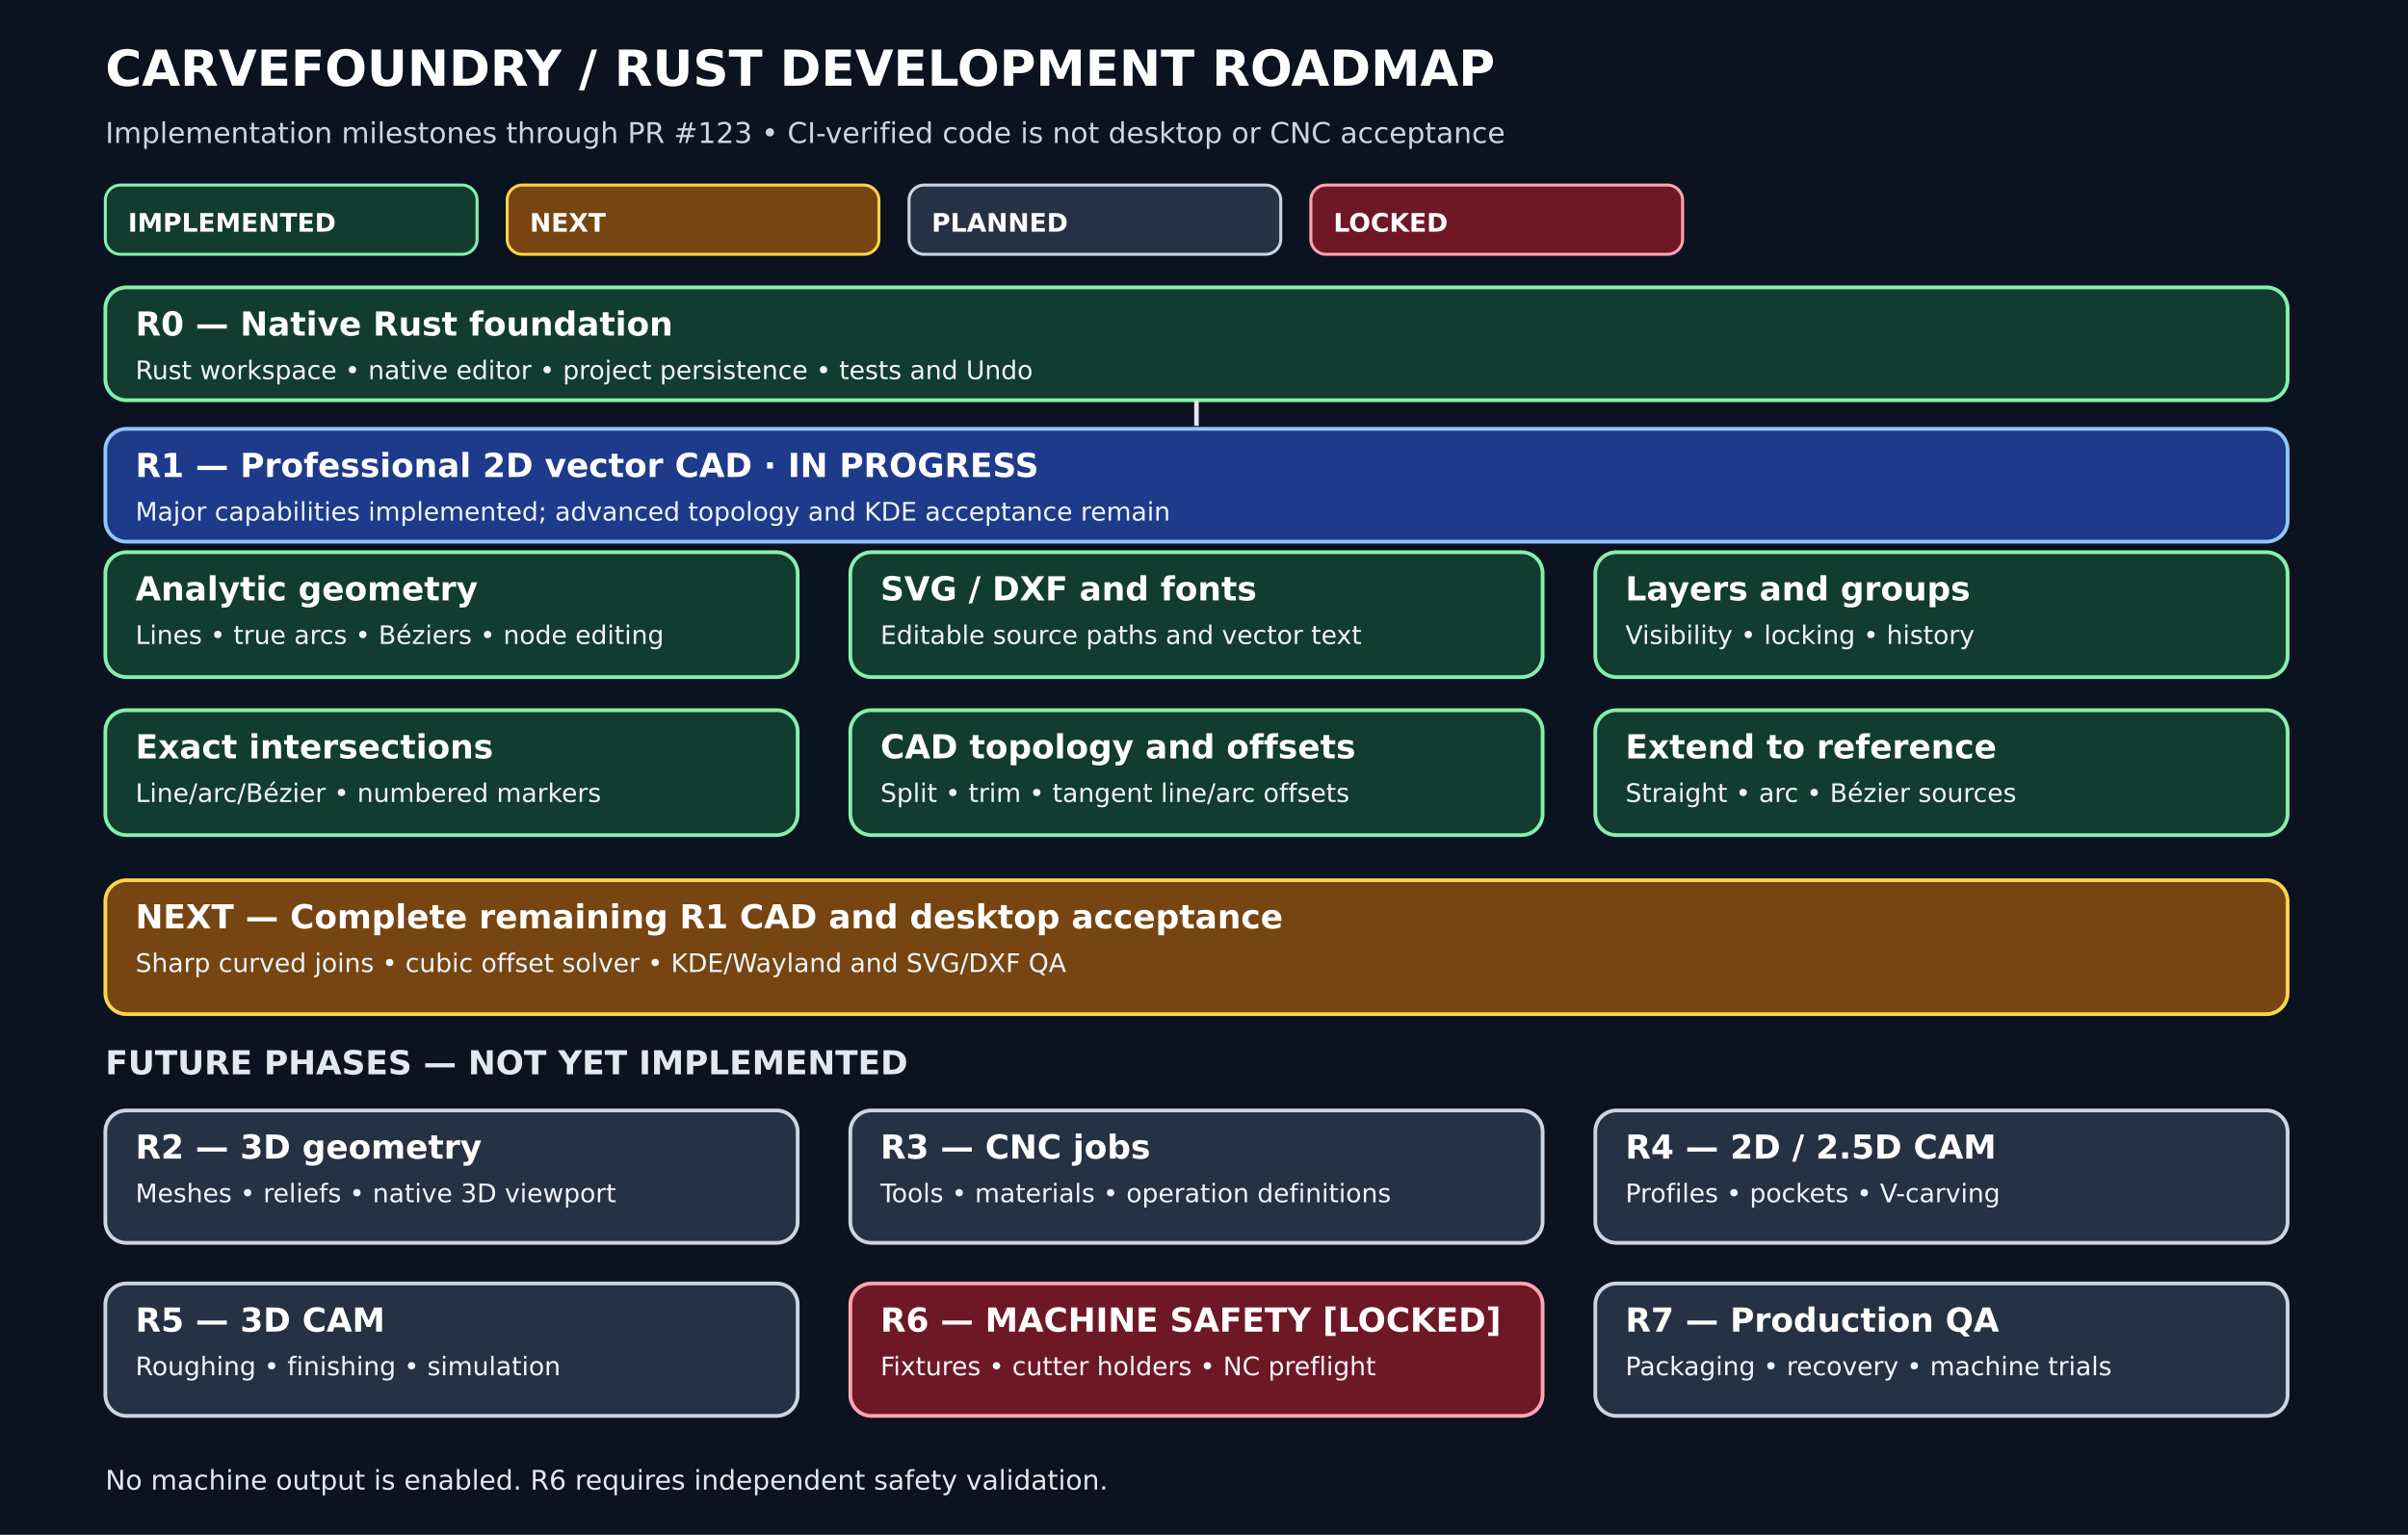
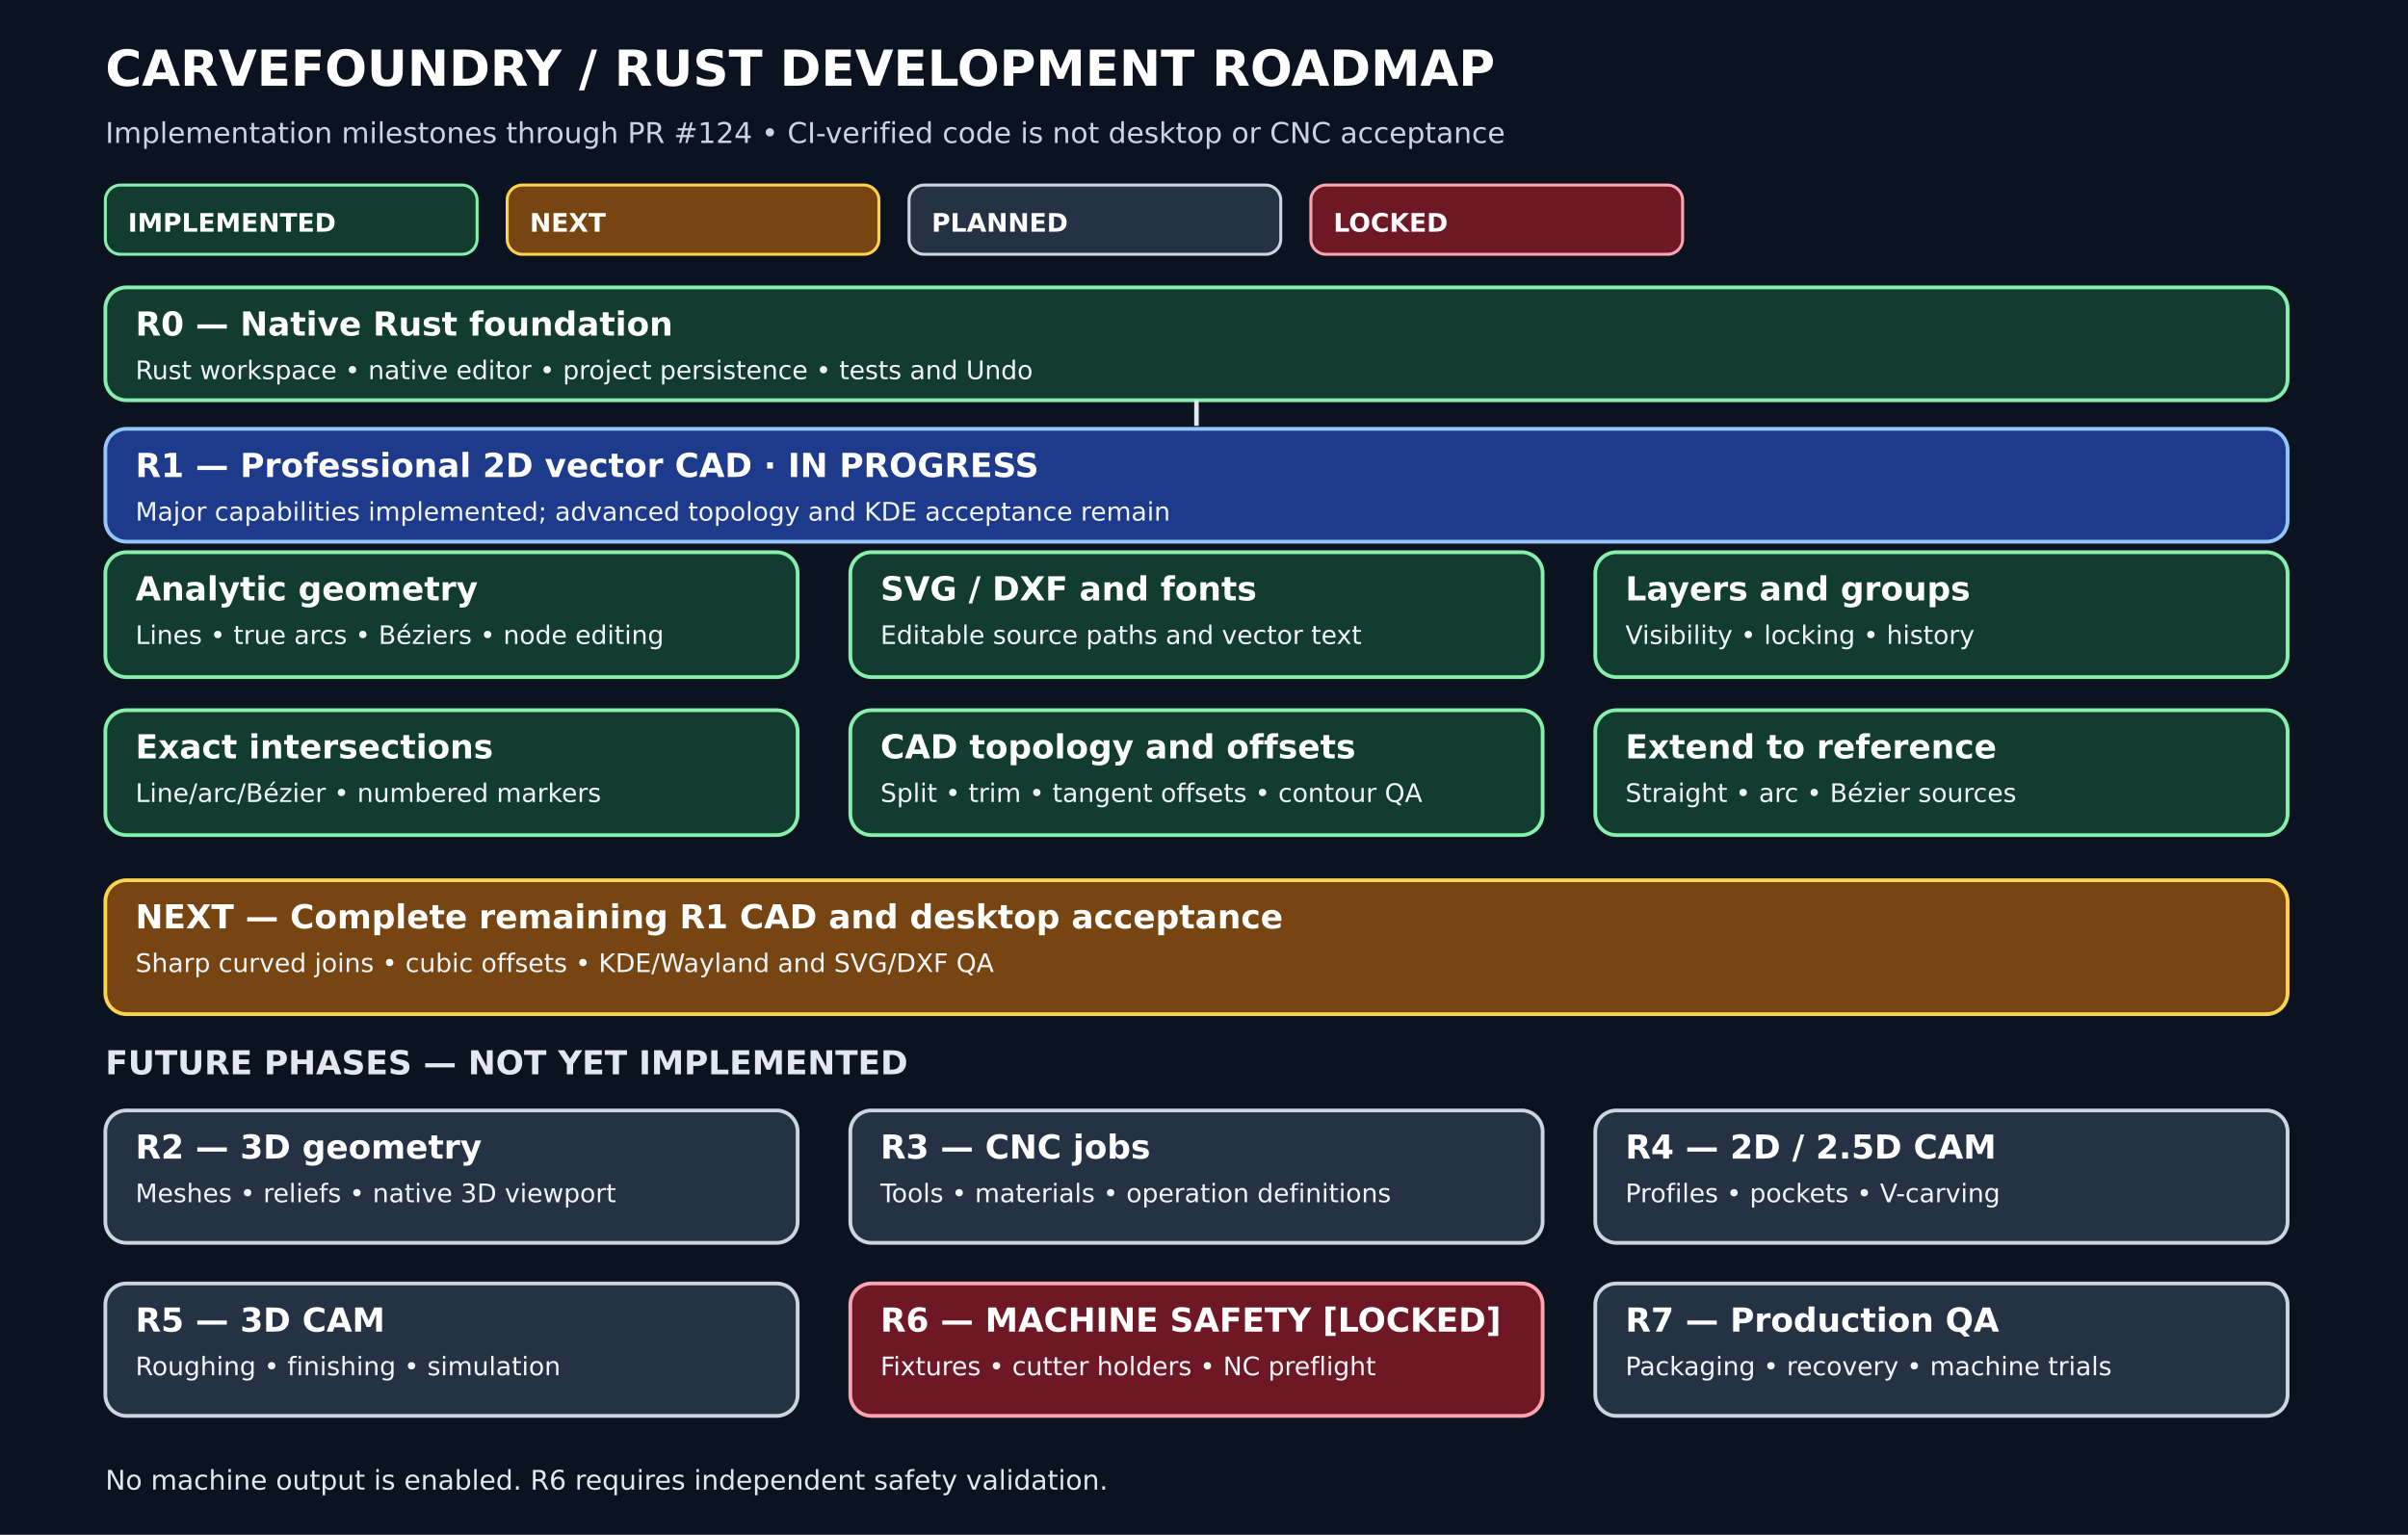
<svg xmlns="http://www.w3.org/2000/svg" width="1600" height="1020" viewBox="0 0 1600 1020" role="img" aria-labelledby="roadmap-title roadmap-desc">
  <rect width="1600" height="1020" fill="#0b1220" />
  <text x="70" y="57" fill="#ffffff" font-family="DejaVu Sans, Arial, sans-serif" font-weight="800" font-size="33">CARVEFOUNDRY  /  RUST DEVELOPMENT ROADMAP</text>
-   <text x="70" y="95" fill="#cbd5e1" font-family="DejaVu Sans, Arial, sans-serif" font-weight="500" font-size="19">Implementation milestones through PR #123  •  CI-verified code is not desktop or CNC acceptance</text>
+   <text x="70" y="95" fill="#cbd5e1" font-family="DejaVu Sans, Arial, sans-serif" font-weight="500" font-size="19">Implementation milestones through PR #124  •  CI-verified code is not desktop or CNC acceptance</text>
  <rect x="70" y="123" width="247" height="46" rx="10" fill="#123c2f" stroke="#86efac" stroke-width="2" />
  <text x="85" y="154" fill="#ffffff" font-family="DejaVu Sans, Arial, sans-serif" font-weight="700" font-size="17">IMPLEMENTED</text>
  <rect x="337" y="123" width="247" height="46" rx="10" fill="#774511" stroke="#fcd34d" stroke-width="2" />
  <text x="352" y="154" fill="#ffffff" font-family="DejaVu Sans, Arial, sans-serif" font-weight="700" font-size="17">NEXT</text>
  <rect x="604" y="123" width="247" height="46" rx="10" fill="#253244" stroke="#cbd5e1" stroke-width="2" />
  <text x="619" y="154" fill="#ffffff" font-family="DejaVu Sans, Arial, sans-serif" font-weight="700" font-size="17">PLANNED</text>
  <rect x="871" y="123" width="247" height="46" rx="10" fill="#6f1825" stroke="#fda4af" stroke-width="2" />
  <text x="886" y="154" fill="#ffffff" font-family="DejaVu Sans, Arial, sans-serif" font-weight="700" font-size="17">LOCKED</text>
  <rect x="70" y="191" width="1450" height="75" rx="14" fill="#123c2f" stroke="#86efac" stroke-width="2.5" />
  <text x="90" y="223" fill="#ffffff" font-family="DejaVu Sans, Arial, sans-serif" font-weight="700" font-size="22">R0  —  Native Rust foundation</text>
  <text x="90" y="252" fill="#f1f5f9" font-family="DejaVu Sans, Arial, sans-serif" font-weight="500" font-size="17">Rust workspace • native editor • project persistence • tests and Undo</text>
  <path d="M795 266 V283" stroke="#e2e8f0" stroke-width="3" fill="none" />
  <rect x="70" y="285" width="1450" height="75" rx="14" fill="#1e3a8a" stroke="#93c5fd" stroke-width="2.5" />
  <text x="90" y="317" fill="#ffffff" font-family="DejaVu Sans, Arial, sans-serif" font-weight="700" font-size="22">R1  —  Professional 2D vector CAD  ·  IN PROGRESS</text>
  <text x="90" y="346" fill="#f1f5f9" font-family="DejaVu Sans, Arial, sans-serif" font-weight="500" font-size="17">Major capabilities implemented; advanced topology and KDE acceptance remain</text>
  <rect x="70" y="367" width="460" height="83" rx="14" fill="#123c2f" stroke="#86efac" stroke-width="2.5" />
  <text x="90" y="399" fill="#ffffff" font-family="DejaVu Sans, Arial, sans-serif" font-weight="700" font-size="22">Analytic geometry</text>
  <text x="90" y="428" fill="#f1f5f9" font-family="DejaVu Sans, Arial, sans-serif" font-weight="500" font-size="17">Lines • true arcs • Béziers • node editing</text>
  <rect x="565" y="367" width="460" height="83" rx="14" fill="#123c2f" stroke="#86efac" stroke-width="2.5" />
  <text x="585" y="399" fill="#ffffff" font-family="DejaVu Sans, Arial, sans-serif" font-weight="700" font-size="22">SVG / DXF and fonts</text>
  <text x="585" y="428" fill="#f1f5f9" font-family="DejaVu Sans, Arial, sans-serif" font-weight="500" font-size="17">Editable source paths and vector text</text>
  <rect x="1060" y="367" width="460" height="83" rx="14" fill="#123c2f" stroke="#86efac" stroke-width="2.5" />
  <text x="1080" y="399" fill="#ffffff" font-family="DejaVu Sans, Arial, sans-serif" font-weight="700" font-size="22">Layers and groups</text>
  <text x="1080" y="428" fill="#f1f5f9" font-family="DejaVu Sans, Arial, sans-serif" font-weight="500" font-size="17">Visibility • locking • history</text>
  <rect x="70" y="472" width="460" height="83" rx="14" fill="#123c2f" stroke="#86efac" stroke-width="2.5" />
  <text x="90" y="504" fill="#ffffff" font-family="DejaVu Sans, Arial, sans-serif" font-weight="700" font-size="22">Exact intersections</text>
  <text x="90" y="533" fill="#f1f5f9" font-family="DejaVu Sans, Arial, sans-serif" font-weight="500" font-size="17">Line/arc/Bézier • numbered markers</text>
  <rect x="565" y="472" width="460" height="83" rx="14" fill="#123c2f" stroke="#86efac" stroke-width="2.5" />
  <text x="585" y="504" fill="#ffffff" font-family="DejaVu Sans, Arial, sans-serif" font-weight="700" font-size="22">CAD topology and offsets</text>
-   <text x="585" y="533" fill="#f1f5f9" font-family="DejaVu Sans, Arial, sans-serif" font-weight="500" font-size="17">Split • trim • tangent line/arc offsets</text>
+   <text x="585" y="533" fill="#f1f5f9" font-family="DejaVu Sans, Arial, sans-serif" font-weight="500" font-size="17">Split • trim • tangent offsets • contour QA</text>
  <rect x="1060" y="472" width="460" height="83" rx="14" fill="#123c2f" stroke="#86efac" stroke-width="2.5" />
  <text x="1080" y="504" fill="#ffffff" font-family="DejaVu Sans, Arial, sans-serif" font-weight="700" font-size="22">Extend to reference</text>
  <text x="1080" y="533" fill="#f1f5f9" font-family="DejaVu Sans, Arial, sans-serif" font-weight="500" font-size="17">Straight • arc • Bézier sources</text>
  <rect x="70" y="585" width="1450" height="89" rx="14" fill="#774511" stroke="#fcd34d" stroke-width="2.5" />
  <text x="90" y="617" fill="#ffffff" font-family="DejaVu Sans, Arial, sans-serif" font-weight="700" font-size="22">NEXT  —  Complete remaining R1 CAD and desktop acceptance</text>
-   <text x="90" y="646" fill="#f1f5f9" font-family="DejaVu Sans, Arial, sans-serif" font-weight="500" font-size="17">Sharp curved joins • cubic offset solver • KDE/Wayland and SVG/DXF QA</text>
+   <text x="90" y="646" fill="#f1f5f9" font-family="DejaVu Sans, Arial, sans-serif" font-weight="500" font-size="17">Sharp curved joins • cubic offsets • KDE/Wayland and SVG/DXF QA</text>
  <text x="70" y="714" fill="#e2e8f0" font-family="DejaVu Sans, Arial, sans-serif" font-weight="800" font-size="22">FUTURE PHASES  —  NOT YET IMPLEMENTED</text>
  <rect x="70" y="738" width="460" height="88" rx="14" fill="#253244" stroke="#cbd5e1" stroke-width="2.5" />
  <text x="90" y="770" fill="#ffffff" font-family="DejaVu Sans, Arial, sans-serif" font-weight="700" font-size="22">R2  —  3D geometry</text>
  <text x="90" y="799" fill="#f1f5f9" font-family="DejaVu Sans, Arial, sans-serif" font-weight="500" font-size="17">Meshes • reliefs • native 3D viewport</text>
  <rect x="565" y="738" width="460" height="88" rx="14" fill="#253244" stroke="#cbd5e1" stroke-width="2.5" />
  <text x="585" y="770" fill="#ffffff" font-family="DejaVu Sans, Arial, sans-serif" font-weight="700" font-size="22">R3  —  CNC jobs</text>
  <text x="585" y="799" fill="#f1f5f9" font-family="DejaVu Sans, Arial, sans-serif" font-weight="500" font-size="17">Tools • materials • operation definitions</text>
  <rect x="1060" y="738" width="460" height="88" rx="14" fill="#253244" stroke="#cbd5e1" stroke-width="2.5" />
  <text x="1080" y="770" fill="#ffffff" font-family="DejaVu Sans, Arial, sans-serif" font-weight="700" font-size="22">R4  —  2D / 2.5D CAM</text>
  <text x="1080" y="799" fill="#f1f5f9" font-family="DejaVu Sans, Arial, sans-serif" font-weight="500" font-size="17">Profiles • pockets • V-carving</text>
  <rect x="70" y="853" width="460" height="88" rx="14" fill="#253244" stroke="#cbd5e1" stroke-width="2.5" />
  <text x="90" y="885" fill="#ffffff" font-family="DejaVu Sans, Arial, sans-serif" font-weight="700" font-size="22">R5  —  3D CAM</text>
  <text x="90" y="914" fill="#f1f5f9" font-family="DejaVu Sans, Arial, sans-serif" font-weight="500" font-size="17">Roughing • finishing • simulation</text>
  <rect x="1060" y="853" width="460" height="88" rx="14" fill="#253244" stroke="#cbd5e1" stroke-width="2.5" />
  <text x="1080" y="885" fill="#ffffff" font-family="DejaVu Sans, Arial, sans-serif" font-weight="700" font-size="22">R7  —  Production QA</text>
  <text x="1080" y="914" fill="#f1f5f9" font-family="DejaVu Sans, Arial, sans-serif" font-weight="500" font-size="17">Packaging • recovery • machine trials</text>
  <rect x="565" y="853" width="460" height="88" rx="14" fill="#6f1825" stroke="#fda4af" stroke-width="2.5" />
  <text x="585" y="885" fill="#ffffff" font-family="DejaVu Sans, Arial, sans-serif" font-weight="700" font-size="22">R6  —  MACHINE SAFETY  [LOCKED]</text>
  <text x="585" y="914" fill="#f1f5f9" font-family="DejaVu Sans, Arial, sans-serif" font-weight="500" font-size="17">Fixtures • cutter holders • NC preflight</text>
  <text x="70" y="990" fill="#e2e8f0" font-family="DejaVu Sans, Arial, sans-serif" font-weight="500" font-size="18">No machine output is enabled.  R6 requires independent safety validation.</text>
</svg>
